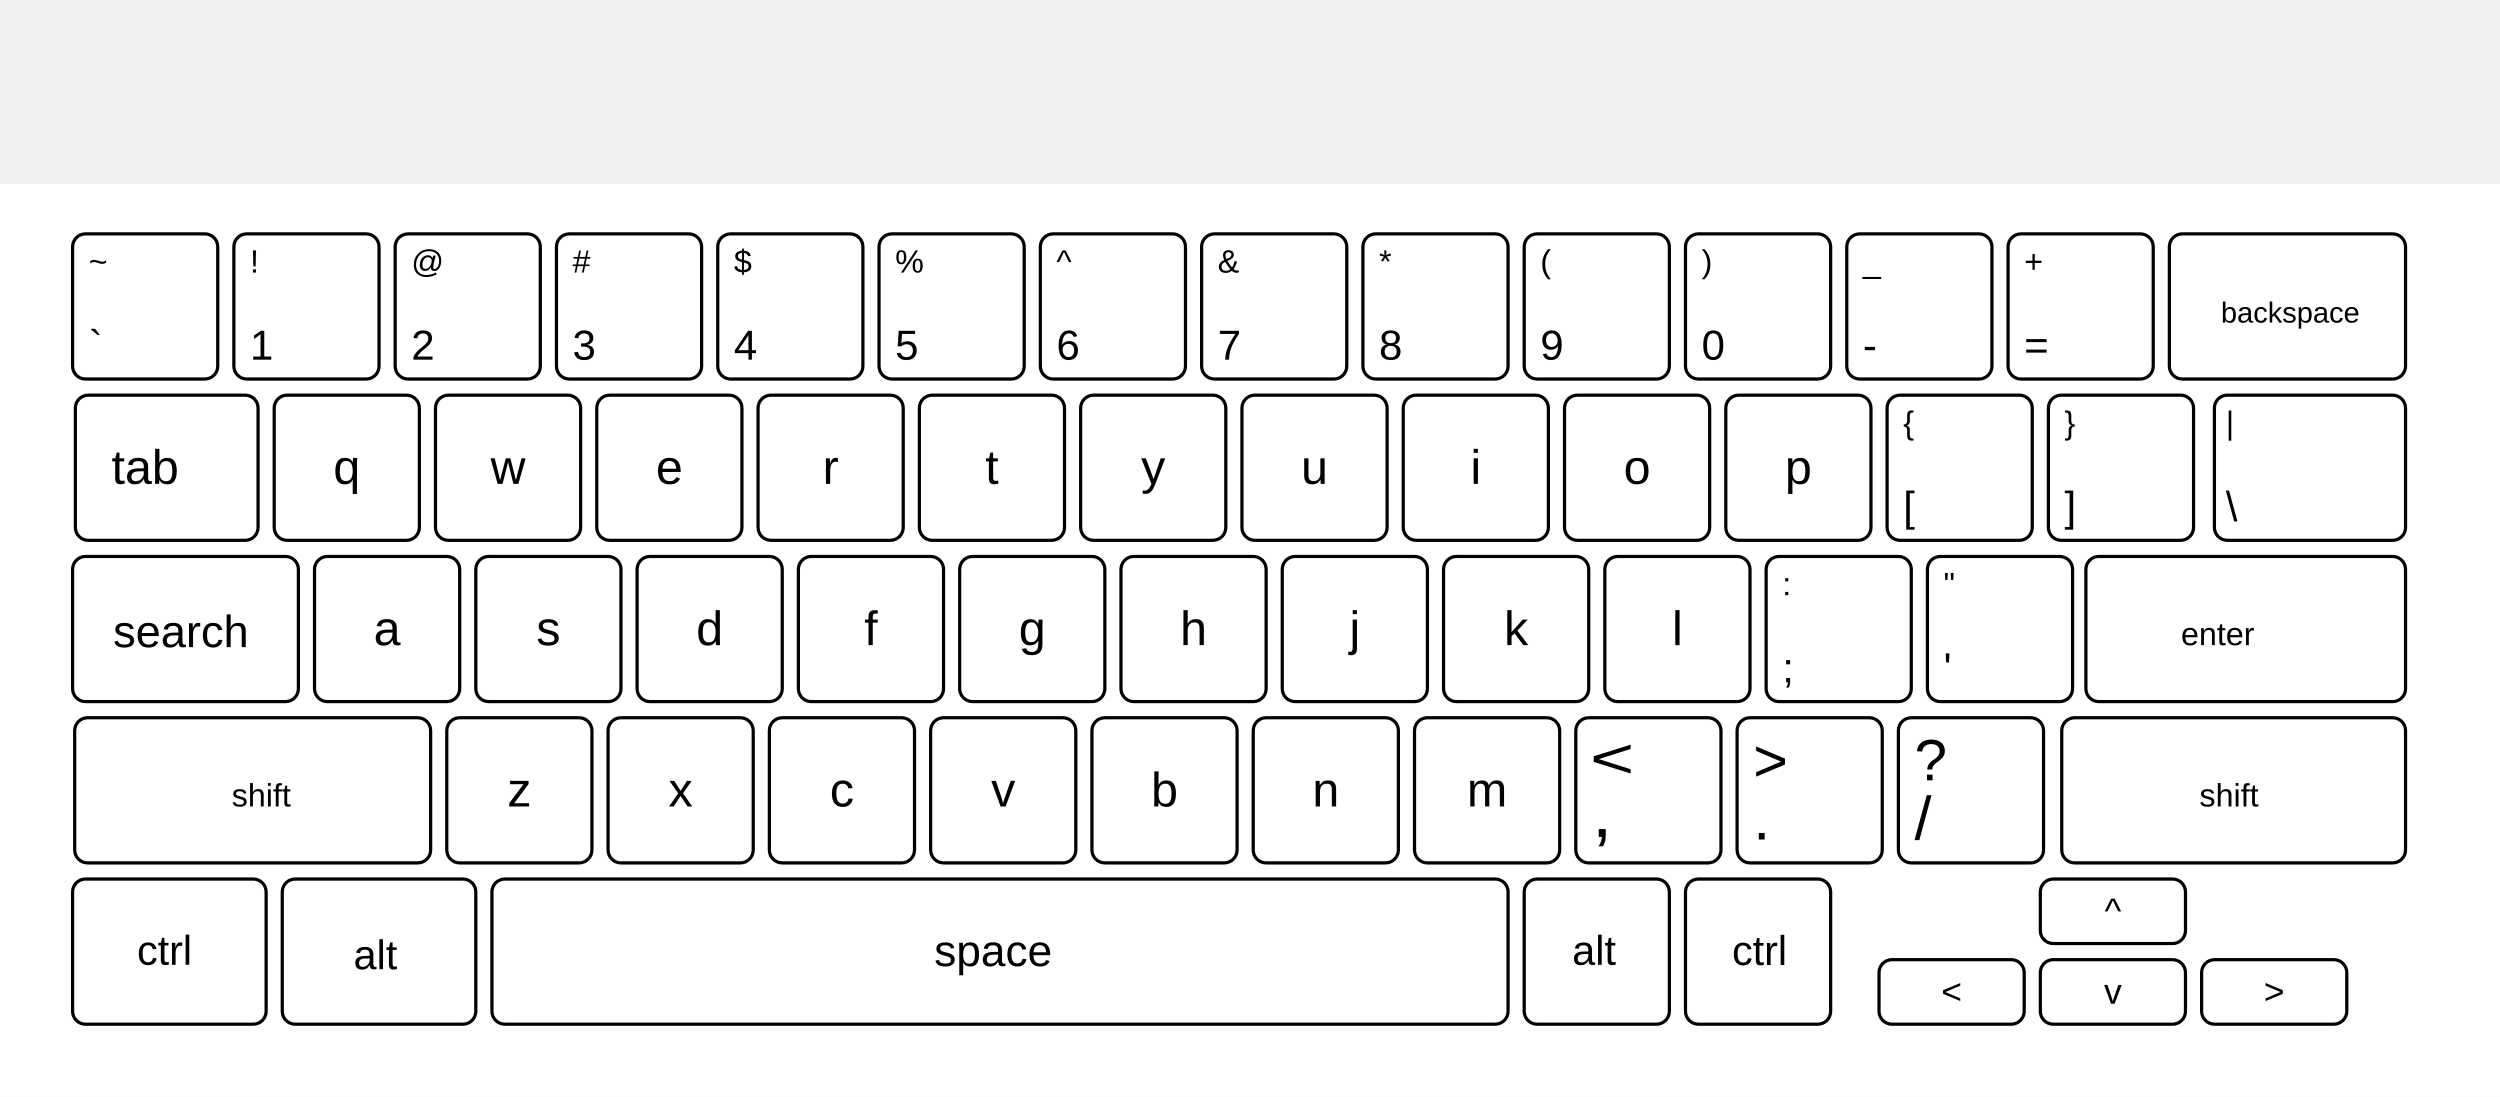
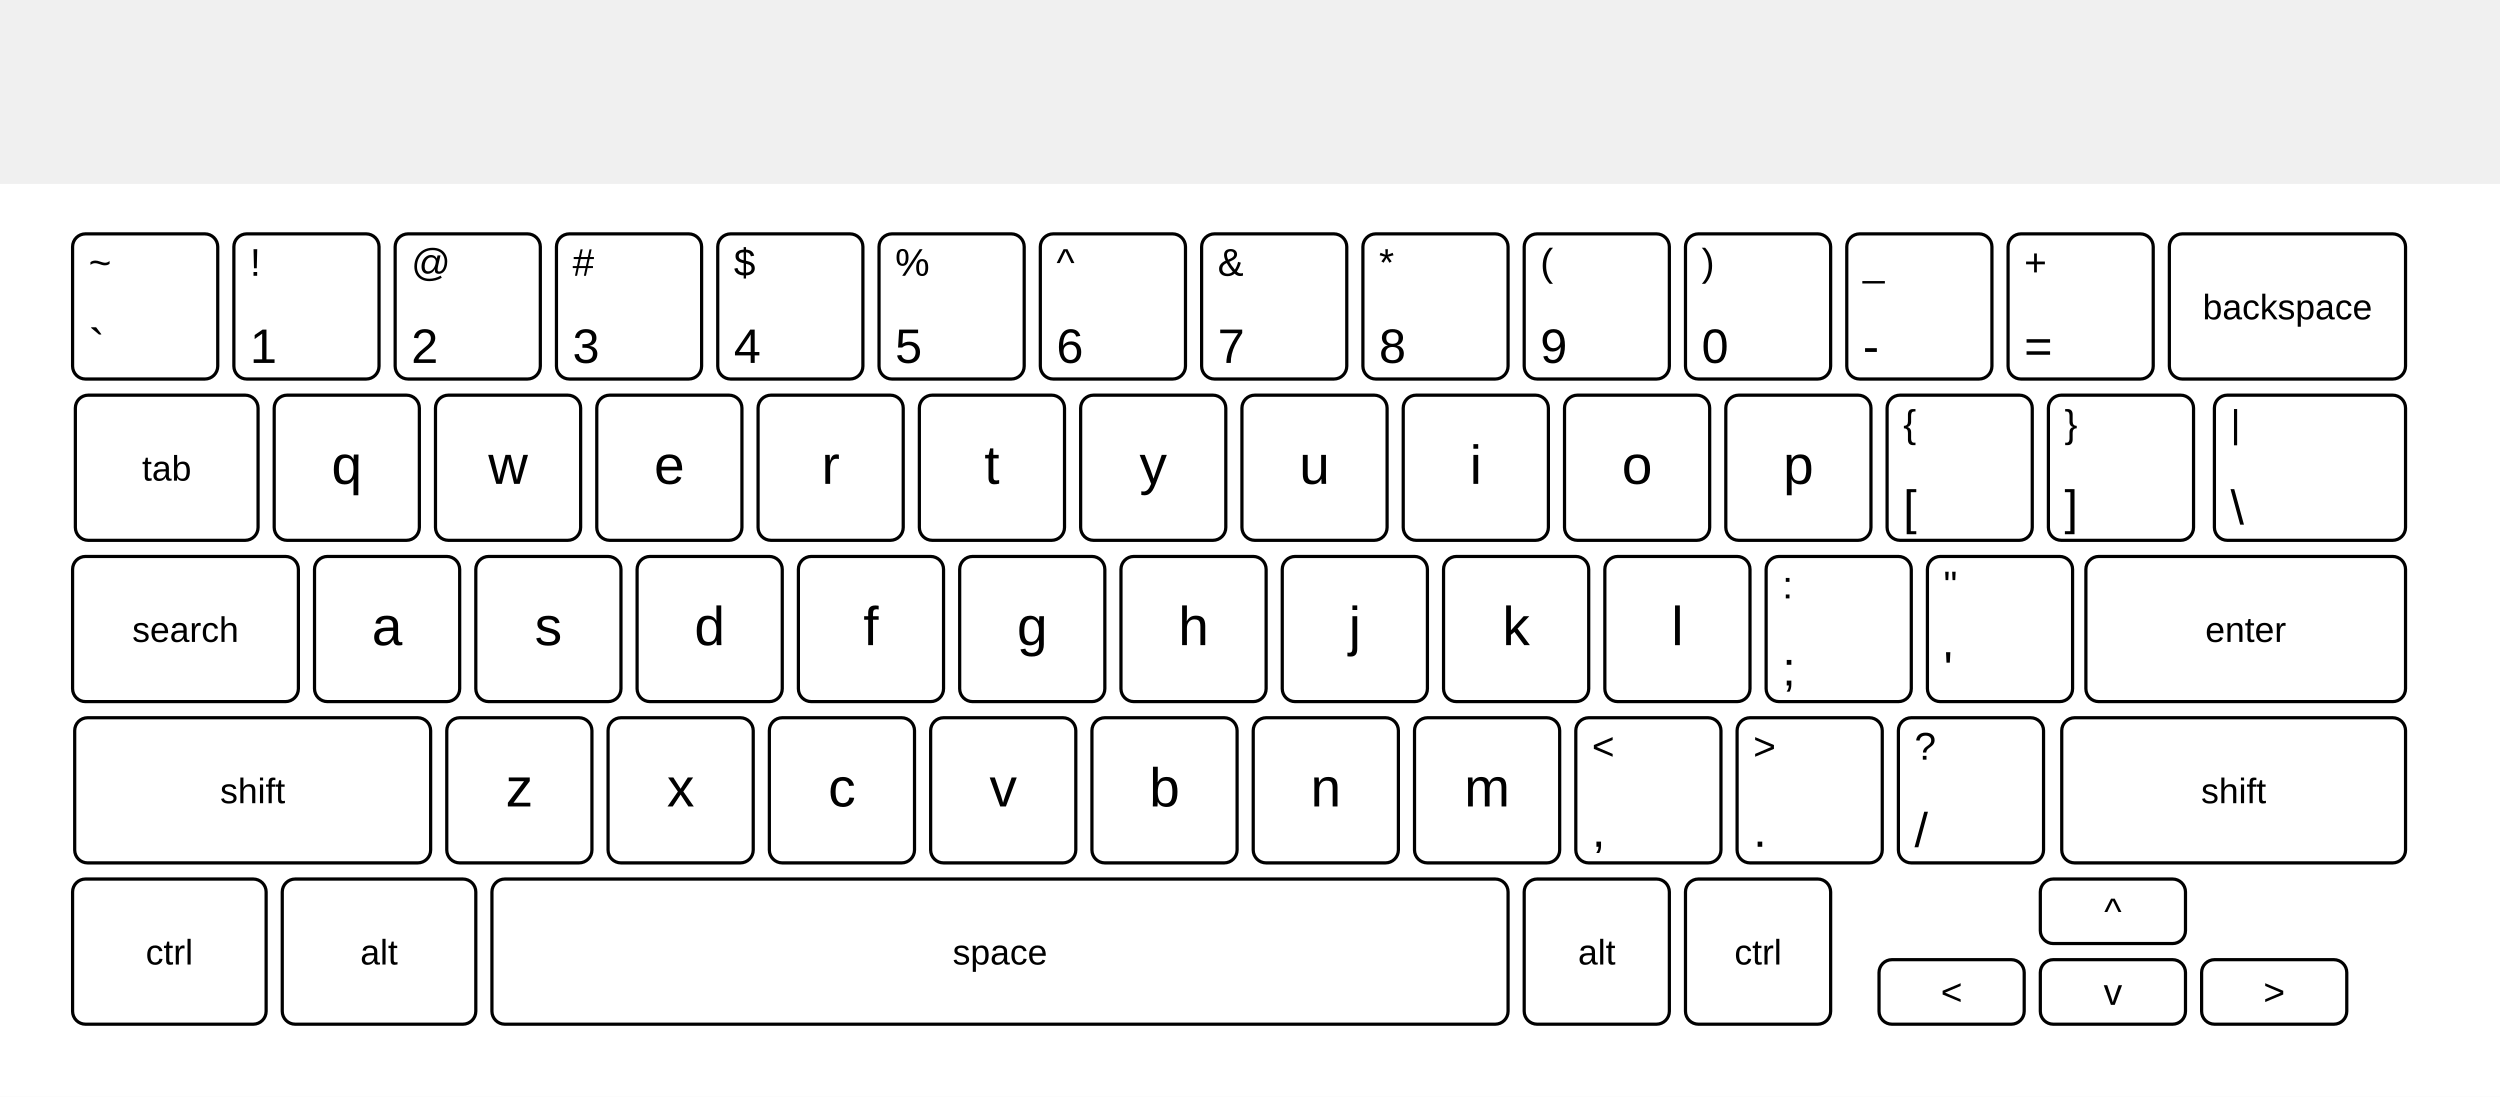
<svg xmlns="http://www.w3.org/2000/svg" viewBox="0 0 1550.0 680.0">
  <rect y="114.023" width="1550" height="565.977" fill="white" style="" />
  <rect x="45.0" y="145.0" width="90.0" height="90.0" rx="8" ry="8" fill="white" stroke="black" stroke-width="2" />
-   <text x="55.0" y="169.0" font-family="Arial, sans-serif" font-size="20" fill="black" style="white-space: pre;">~</text>
-   <text x="55.0" y="223.0" font-family="Arial, sans-serif" font-size="26" fill="black" style="white-space: pre;">`</text>
+   <text x="55.0" y="171.0" font-family="Arial, sans-serif" font-size="24" fill="black" style="white-space: pre;">~</text>
+   <text x="55.0" y="225.0" font-family="Arial, sans-serif" font-size="30" fill="black" style="white-space: pre;">`</text>
  <rect x="145.0" y="145.0" width="90.0" height="90.0" rx="8" ry="8" fill="white" stroke="black" stroke-width="2" />
-   <text x="155.0" y="169.0" font-family="Arial, sans-serif" font-size="20" fill="black" style="white-space: pre;">!</text>
-   <text x="155.0" y="223.0" font-family="Arial, sans-serif" font-size="26" fill="black" style="white-space: pre;">1</text>
+   <text x="155.0" y="171.0" font-family="Arial, sans-serif" font-size="24" fill="black" style="white-space: pre;">!</text>
+   <text x="155.0" y="225.0" font-family="Arial, sans-serif" font-size="30" fill="black" style="white-space: pre;">1</text>
  <rect x="245.0" y="145.0" width="90.0" height="90.0" rx="8" ry="8" fill="white" stroke="black" stroke-width="2" />
-   <text x="255.0" y="169.0" font-family="Arial, sans-serif" font-size="20" fill="black" style="white-space: pre;">@</text>
-   <text x="255.0" y="223.0" font-family="Arial, sans-serif" font-size="26" fill="black" style="white-space: pre;">2</text>
+   <text x="255.0" y="171.0" font-family="Arial, sans-serif" font-size="24" fill="black" style="white-space: pre;">@</text>
+   <text x="255.0" y="225.0" font-family="Arial, sans-serif" font-size="30" fill="black" style="white-space: pre;">2</text>
  <rect x="345.0" y="145.0" width="90.0" height="90.0" rx="8" ry="8" fill="white" stroke="black" stroke-width="2" />
-   <text x="355.0" y="169.0" font-family="Arial, sans-serif" font-size="20" fill="black" style="white-space: pre;">#</text>
-   <text x="355.0" y="223.0" font-family="Arial, sans-serif" font-size="26" fill="black" style="white-space: pre;">3</text>
+   <text x="355.0" y="171.0" font-family="Arial, sans-serif" font-size="24" fill="black" style="white-space: pre;">#</text>
+   <text x="355.0" y="225.0" font-family="Arial, sans-serif" font-size="30" fill="black" style="white-space: pre;">3</text>
  <rect x="445.0" y="145.0" width="90.0" height="90.0" rx="8" ry="8" fill="white" stroke="black" stroke-width="2" />
-   <text x="455.0" y="169.0" font-family="Arial, sans-serif" font-size="20" fill="black" style="white-space: pre;">$</text>
-   <text x="455.0" y="223.0" font-family="Arial, sans-serif" font-size="26" fill="black" style="white-space: pre;">4</text>
+   <text x="455.0" y="171.0" font-family="Arial, sans-serif" font-size="24" fill="black" style="white-space: pre;">$</text>
+   <text x="455.0" y="225.0" font-family="Arial, sans-serif" font-size="30" fill="black" style="white-space: pre;">4</text>
  <rect x="545.0" y="145.0" width="90.0" height="90.0" rx="8" ry="8" fill="white" stroke="black" stroke-width="2" />
-   <text x="555.0" y="169.0" font-family="Arial, sans-serif" font-size="20" fill="black" style="white-space: pre;">%</text>
-   <text x="555.0" y="223.0" font-family="Arial, sans-serif" font-size="26" fill="black" style="white-space: pre;">5</text>
+   <text x="555.0" y="171.0" font-family="Arial, sans-serif" font-size="24" fill="black" style="white-space: pre;">%</text>
+   <text x="555.0" y="225.0" font-family="Arial, sans-serif" font-size="30" fill="black" style="white-space: pre;">5</text>
  <rect x="645.0" y="145.0" width="90.0" height="90.0" rx="8" ry="8" fill="white" stroke="black" stroke-width="2" />
-   <text x="655.0" y="169.0" font-family="Arial, sans-serif" font-size="20" fill="black" style="white-space: pre;">^</text>
-   <text x="655.0" y="223.0" font-family="Arial, sans-serif" font-size="26" fill="black" style="white-space: pre;">6</text>
+   <text x="655.0" y="171.0" font-family="Arial, sans-serif" font-size="24" fill="black" style="white-space: pre;">^</text>
+   <text x="655.0" y="225.0" font-family="Arial, sans-serif" font-size="30" fill="black" style="white-space: pre;">6</text>
  <rect x="745.0" y="145.0" width="90.0" height="90.0" rx="8" ry="8" fill="white" stroke="black" stroke-width="2" />
-   <text x="755.0" y="169.0" font-family="Arial, sans-serif" font-size="20" fill="black" style="white-space: pre;">&amp;</text>
-   <text x="755.0" y="223.0" font-family="Arial, sans-serif" font-size="26" fill="black" style="white-space: pre;">7</text>
+   <text x="755.0" y="171.0" font-family="Arial, sans-serif" font-size="24" fill="black" style="white-space: pre;">&amp;</text>
+   <text x="755.0" y="225.0" font-family="Arial, sans-serif" font-size="30" fill="black" style="white-space: pre;">7</text>
  <rect x="845.0" y="145.0" width="90.0" height="90.0" rx="8" ry="8" fill="white" stroke="black" stroke-width="2" />
-   <text x="855.0" y="169.0" font-family="Arial, sans-serif" font-size="20" fill="black" style="white-space: pre;">*</text>
-   <text x="855.0" y="223.0" font-family="Arial, sans-serif" font-size="26" fill="black" style="white-space: pre;">8</text>
+   <text x="855.0" y="171.0" font-family="Arial, sans-serif" font-size="24" fill="black" style="white-space: pre;">*</text>
+   <text x="855.0" y="225.0" font-family="Arial, sans-serif" font-size="30" fill="black" style="white-space: pre;">8</text>
  <rect x="945.0" y="145.0" width="90.0" height="90.0" rx="8" ry="8" fill="white" stroke="black" stroke-width="2" />
-   <text x="955.0" y="169.0" font-family="Arial, sans-serif" font-size="20" fill="black" style="white-space: pre;">(</text>
-   <text x="955.0" y="223.0" font-family="Arial, sans-serif" font-size="26" fill="black" style="white-space: pre;">9</text>
+   <text x="955.0" y="171.0" font-family="Arial, sans-serif" font-size="24" fill="black" style="white-space: pre;">(</text>
+   <text x="955.0" y="225.0" font-family="Arial, sans-serif" font-size="30" fill="black" style="white-space: pre;">9</text>
  <rect x="1045.0" y="145.0" width="90.0" height="90.0" rx="8" ry="8" fill="white" stroke="black" stroke-width="2" />
-   <text x="1055.0" y="169.0" font-family="Arial, sans-serif" font-size="20" fill="black" style="white-space: pre;">)</text>
-   <text x="1055.0" y="223.0" font-family="Arial, sans-serif" font-size="26" fill="black" style="white-space: pre;">0</text>
+   <text x="1055.0" y="171.0" font-family="Arial, sans-serif" font-size="24" fill="black" style="white-space: pre;">)</text>
+   <text x="1055.0" y="225.0" font-family="Arial, sans-serif" font-size="30" fill="black" style="white-space: pre;">0</text>
  <rect x="1145.0" y="145.0" width="90.0" height="90.0" rx="8" ry="8" fill="white" stroke="black" stroke-width="2" />
-   <text x="1155.0" y="169.0" font-family="Arial, sans-serif" font-size="20" fill="black" style="white-space: pre;">_</text>
-   <text x="1155.0" y="223.0" font-family="Arial, sans-serif" font-size="26" fill="black" style="white-space: pre;">-</text>
+   <text x="1155.0" y="171.0" font-family="Arial, sans-serif" font-size="24" fill="black" style="white-space: pre;">_</text>
+   <text x="1155.0" y="225.0" font-family="Arial, sans-serif" font-size="30" fill="black" style="white-space: pre;">-</text>
  <rect x="1245.0" y="145.0" width="90.0" height="90.0" rx="8" ry="8" fill="white" stroke="black" stroke-width="2" />
-   <text x="1255.0" y="169.0" font-family="Arial, sans-serif" font-size="20" fill="black" style="white-space: pre;">+</text>
-   <text x="1255.0" y="223.0" font-family="Arial, sans-serif" font-size="26" fill="black" style="white-space: pre;">=</text>
+   <text x="1255.0" y="171.0" font-family="Arial, sans-serif" font-size="24" fill="black" style="white-space: pre;">+</text>
+   <text x="1255.0" y="225.0" font-family="Arial, sans-serif" font-size="30" fill="black" style="white-space: pre;">=</text>
  <rect x="1345" y="145" width="146.437" height="90" rx="8" ry="8" fill="white" stroke="black" stroke-width="2" style="" />
-   <text x="1420.0" y="200.0" font-family="Arial, sans-serif" font-size="18" fill="black" text-anchor="middle" style="white-space: pre;">backspace</text>
+   <text x="1418.22" y="198.0" font-family="Arial, sans-serif" font-size="22" fill="black" text-anchor="middle" style="white-space: pre;">backspace</text>
  <rect x="46.724" y="245" width="113.276" height="90" rx="8" ry="8" fill="white" stroke="black" stroke-width="2" style="" />
-   <text x="90.0" y="300.0" font-family="Arial, sans-serif" font-size="30" fill="black" text-anchor="middle" style="white-space: pre;">tab</text>
+   <text x="103.36" y="298.0" font-family="Arial, sans-serif" font-size="22" fill="black" text-anchor="middle" style="white-space: pre;">tab</text>
  <rect x="170.0" y="245.0" width="90.0" height="90.0" rx="8" ry="8" fill="white" stroke="black" stroke-width="2" />
-   <text x="215.0" y="300.0" font-family="Arial, sans-serif" font-size="30" fill="black" text-anchor="middle" style="white-space: pre;">q</text>
+   <text x="215.0" y="300.0" font-family="Arial, sans-serif" font-size="34" fill="black" text-anchor="middle" style="white-space: pre;">q</text>
  <rect x="270.0" y="245.0" width="90.0" height="90.0" rx="8" ry="8" fill="white" stroke="black" stroke-width="2" />
-   <text x="315.0" y="300.0" font-family="Arial, sans-serif" font-size="30" fill="black" text-anchor="middle" style="white-space: pre;">w</text>
+   <text x="315.0" y="300.0" font-family="Arial, sans-serif" font-size="34" fill="black" text-anchor="middle" style="white-space: pre;">w</text>
  <rect x="370.0" y="245.0" width="90.0" height="90.0" rx="8" ry="8" fill="white" stroke="black" stroke-width="2" />
-   <text x="415.0" y="300.0" font-family="Arial, sans-serif" font-size="30" fill="black" text-anchor="middle" style="white-space: pre;">e</text>
+   <text x="415.0" y="300.0" font-family="Arial, sans-serif" font-size="34" fill="black" text-anchor="middle" style="white-space: pre;">e</text>
  <rect x="470.0" y="245.0" width="90.0" height="90.0" rx="8" ry="8" fill="white" stroke="black" stroke-width="2" />
-   <text x="515.0" y="300.0" font-family="Arial, sans-serif" font-size="30" fill="black" text-anchor="middle" style="white-space: pre;">r</text>
+   <text x="515.0" y="300.0" font-family="Arial, sans-serif" font-size="34" fill="black" text-anchor="middle" style="white-space: pre;">r</text>
  <rect x="570.0" y="245.0" width="90.0" height="90.0" rx="8" ry="8" fill="white" stroke="black" stroke-width="2" />
-   <text x="615.0" y="300.0" font-family="Arial, sans-serif" font-size="30" fill="black" text-anchor="middle" style="white-space: pre;">t</text>
+   <text x="615.0" y="300.0" font-family="Arial, sans-serif" font-size="34" fill="black" text-anchor="middle" style="white-space: pre;">t</text>
  <rect x="670.0" y="245.0" width="90.0" height="90.0" rx="8" ry="8" fill="white" stroke="black" stroke-width="2" />
-   <text x="715.0" y="300.0" font-family="Arial, sans-serif" font-size="30" fill="black" text-anchor="middle" style="white-space: pre;">y</text>
+   <text x="715.0" y="300.0" font-family="Arial, sans-serif" font-size="34" fill="black" text-anchor="middle" style="white-space: pre;">y</text>
  <rect x="770.0" y="245.0" width="90.0" height="90.0" rx="8" ry="8" fill="white" stroke="black" stroke-width="2" />
-   <text x="815.0" y="300.0" font-family="Arial, sans-serif" font-size="30" fill="black" text-anchor="middle" style="white-space: pre;">u</text>
+   <text x="815.0" y="300.0" font-family="Arial, sans-serif" font-size="34" fill="black" text-anchor="middle" style="white-space: pre;">u</text>
  <rect x="870.0" y="245.0" width="90.0" height="90.0" rx="8" ry="8" fill="white" stroke="black" stroke-width="2" />
-   <text x="915.0" y="300.0" font-family="Arial, sans-serif" font-size="30" fill="black" text-anchor="middle" style="white-space: pre;">i</text>
+   <text x="915.0" y="300.0" font-family="Arial, sans-serif" font-size="34" fill="black" text-anchor="middle" style="white-space: pre;">i</text>
  <rect x="970.0" y="245.0" width="90.0" height="90.0" rx="8" ry="8" fill="white" stroke="black" stroke-width="2" />
-   <text x="1015.0" y="300.0" font-family="Arial, sans-serif" font-size="30" fill="black" text-anchor="middle" style="white-space: pre;">o</text>
+   <text x="1015.0" y="300.0" font-family="Arial, sans-serif" font-size="34" fill="black" text-anchor="middle" style="white-space: pre;">o</text>
  <rect x="1070.0" y="245.0" width="90.0" height="90.0" rx="8" ry="8" fill="white" stroke="black" stroke-width="2" />
-   <text x="1115.0" y="300.0" font-family="Arial, sans-serif" font-size="30" fill="black" text-anchor="middle" style="white-space: pre;">p</text>
+   <text x="1115.0" y="300.0" font-family="Arial, sans-serif" font-size="34" fill="black" text-anchor="middle" style="white-space: pre;">p</text>
  <rect x="1170.0" y="245.0" width="90.0" height="90.0" rx="8" ry="8" fill="white" stroke="black" stroke-width="2" />
-   <text x="1180.0" y="269.0" font-family="Arial, sans-serif" font-size="20" fill="black" style="white-space: pre;">{</text>
-   <text x="1180.0" y="323.0" font-family="Arial, sans-serif" font-size="26" fill="black" style="white-space: pre;">[</text>
+   <text x="1180.0" y="271.0" font-family="Arial, sans-serif" font-size="24" fill="black" style="white-space: pre;">{</text>
+   <text x="1180.0" y="325.0" font-family="Arial, sans-serif" font-size="30" fill="black" style="white-space: pre;">[</text>
  <rect x="1270.0" y="245.0" width="90.0" height="90.0" rx="8" ry="8" fill="white" stroke="black" stroke-width="2" />
-   <text x="1280.0" y="269.0" font-family="Arial, sans-serif" font-size="20" fill="black" style="white-space: pre;">}</text>
-   <text x="1280.0" y="323.0" font-family="Arial, sans-serif" font-size="26" fill="black" style="white-space: pre;">]</text>
+   <text x="1280.0" y="271.0" font-family="Arial, sans-serif" font-size="24" fill="black" style="white-space: pre;">}</text>
+   <text x="1280.0" y="325.0" font-family="Arial, sans-serif" font-size="30" fill="black" style="white-space: pre;">]</text>
  <rect x="1372.93" y="245" width="118.506" height="90" rx="8" ry="8" fill="white" stroke="black" stroke-width="2" style="" />
-   <text x="1380.0" y="269.0" font-family="Arial, sans-serif" font-size="20" fill="black" style="white-space: pre;">|</text>
-   <text x="1380.0" y="323.0" font-family="Arial, sans-serif" font-size="26" fill="black" style="white-space: pre;">\</text>
+   <text x="1382.93" y="271.0" font-family="Arial, sans-serif" font-size="24" fill="black" style="white-space: pre;">|</text>
+   <text x="1382.93" y="325.0" font-family="Arial, sans-serif" font-size="30" fill="black" style="white-space: pre;">\</text>
  <rect x="45.0" y="345.0" width="140.0" height="90.0" rx="8" ry="8" fill="white" stroke="black" stroke-width="2" />
-   <text x="112.148" y="401.219" font-family="Arial, sans-serif" font-size="20" fill="black" text-anchor="middle" style="white-space: pre; font-size: 28px;">search</text>
+   <text x="115.0" y="398.0" font-family="Arial, sans-serif" font-size="22" fill="black" text-anchor="middle" style="white-space: pre;">search</text>
  <rect x="195.0" y="345.0" width="90.0" height="90.0" rx="8" ry="8" fill="white" stroke="black" stroke-width="2" />
-   <text x="240.0" y="400.0" font-family="Arial, sans-serif" font-size="30" fill="black" text-anchor="middle" style="white-space: pre;">a</text>
+   <text x="240.0" y="400.0" font-family="Arial, sans-serif" font-size="34" fill="black" text-anchor="middle" style="white-space: pre;">a</text>
  <rect x="295.0" y="345.0" width="90.0" height="90.0" rx="8" ry="8" fill="white" stroke="black" stroke-width="2" />
-   <text x="340.0" y="400.0" font-family="Arial, sans-serif" font-size="30" fill="black" text-anchor="middle" style="white-space: pre;">s</text>
+   <text x="340.0" y="400.0" font-family="Arial, sans-serif" font-size="34" fill="black" text-anchor="middle" style="white-space: pre;">s</text>
  <rect x="395.0" y="345.0" width="90.0" height="90.0" rx="8" ry="8" fill="white" stroke="black" stroke-width="2" />
-   <text x="440.0" y="400.0" font-family="Arial, sans-serif" font-size="30" fill="black" text-anchor="middle" style="white-space: pre;">d</text>
+   <text x="440.0" y="400.0" font-family="Arial, sans-serif" font-size="34" fill="black" text-anchor="middle" style="white-space: pre;">d</text>
  <rect x="495.0" y="345.0" width="90.0" height="90.0" rx="8" ry="8" fill="white" stroke="black" stroke-width="2" />
-   <text x="540.0" y="400.0" font-family="Arial, sans-serif" font-size="30" fill="black" text-anchor="middle" style="white-space: pre;">f</text>
+   <text x="540.0" y="400.0" font-family="Arial, sans-serif" font-size="34" fill="black" text-anchor="middle" style="white-space: pre;">f</text>
  <rect x="595.0" y="345.0" width="90.0" height="90.0" rx="8" ry="8" fill="white" stroke="black" stroke-width="2" />
-   <text x="640.0" y="400.0" font-family="Arial, sans-serif" font-size="30" fill="black" text-anchor="middle" style="white-space: pre;">g</text>
+   <text x="640.0" y="400.0" font-family="Arial, sans-serif" font-size="34" fill="black" text-anchor="middle" style="white-space: pre;">g</text>
  <rect x="695.0" y="345.0" width="90.0" height="90.0" rx="8" ry="8" fill="white" stroke="black" stroke-width="2" />
-   <text x="740.0" y="400.0" font-family="Arial, sans-serif" font-size="30" fill="black" text-anchor="middle" style="white-space: pre;">h</text>
+   <text x="740.0" y="400.0" font-family="Arial, sans-serif" font-size="34" fill="black" text-anchor="middle" style="white-space: pre;">h</text>
  <rect x="795.0" y="345.0" width="90.0" height="90.0" rx="8" ry="8" fill="white" stroke="black" stroke-width="2" />
-   <text x="840.0" y="400.0" font-family="Arial, sans-serif" font-size="30" fill="black" text-anchor="middle" style="white-space: pre;">j</text>
+   <text x="840.0" y="400.0" font-family="Arial, sans-serif" font-size="34" fill="black" text-anchor="middle" style="white-space: pre;">j</text>
  <rect x="895.0" y="345.0" width="90.0" height="90.0" rx="8" ry="8" fill="white" stroke="black" stroke-width="2" />
-   <text x="940.0" y="400.0" font-family="Arial, sans-serif" font-size="30" fill="black" text-anchor="middle" style="white-space: pre;">k</text>
+   <text x="940.0" y="400.0" font-family="Arial, sans-serif" font-size="34" fill="black" text-anchor="middle" style="white-space: pre;">k</text>
  <rect x="995.0" y="345.0" width="90.0" height="90.0" rx="8" ry="8" fill="white" stroke="black" stroke-width="2" />
-   <text x="1040.0" y="400.0" font-family="Arial, sans-serif" font-size="30" fill="black" text-anchor="middle" style="white-space: pre;">l</text>
+   <text x="1040.0" y="400.0" font-family="Arial, sans-serif" font-size="34" fill="black" text-anchor="middle" style="white-space: pre;">l</text>
  <rect x="1095.0" y="345.0" width="90.0" height="90.0" rx="8" ry="8" fill="white" stroke="black" stroke-width="2" />
-   <text x="1105.0" y="369.0" font-family="Arial, sans-serif" font-size="20" fill="black" style="white-space: pre;">:</text>
-   <text x="1105.0" y="423.0" font-family="Arial, sans-serif" font-size="26" fill="black" style="white-space: pre;">;</text>
+   <text x="1105.0" y="371.0" font-family="Arial, sans-serif" font-size="24" fill="black" style="white-space: pre;">:</text>
+   <text x="1105.0" y="425.0" font-family="Arial, sans-serif" font-size="30" fill="black" style="white-space: pre;">;</text>
  <rect x="1195.0" y="345.0" width="90.0" height="90.0" rx="8" ry="8" fill="white" stroke="black" stroke-width="2" />
-   <text x="1205.0" y="369.0" font-family="Arial, sans-serif" font-size="20" fill="black" style="white-space: pre;">"</text>
-   <text x="1205.0" y="423.0" font-family="Arial, sans-serif" font-size="26" fill="black" style="white-space: pre;">'</text>
+   <text x="1205.0" y="371.0" font-family="Arial, sans-serif" font-size="24" fill="black" style="white-space: pre;">"</text>
+   <text x="1205.0" y="425.0" font-family="Arial, sans-serif" font-size="30" fill="black" style="white-space: pre;">'</text>
  <rect x="1293.25" y="345" width="198.183" height="90" rx="8" ry="8" fill="white" stroke="black" stroke-width="2" style="" />
-   <text x="1375.0" y="400.0" font-family="Arial, sans-serif" font-size="20" fill="black" text-anchor="middle" style="white-space: pre;">enter</text>
+   <text x="1392.34" y="398.0" font-family="Arial, sans-serif" font-size="22" fill="black" text-anchor="middle" style="white-space: pre;">enter</text>
  <rect x="46.31" y="445" width="220.69" height="90" rx="8" ry="8" fill="white" stroke="black" stroke-width="2" style="" />
-   <text x="162.0" y="500.0" font-family="Arial, sans-serif" font-size="20" fill="black" text-anchor="middle" style="white-space: pre;">shift</text>
+   <text x="156.655" y="498.0" font-family="Arial, sans-serif" font-size="22" fill="black" text-anchor="middle" style="white-space: pre;">shift</text>
  <rect x="277.0" y="445.0" width="90.0" height="90.0" rx="8" ry="8" fill="white" stroke="black" stroke-width="2" />
-   <text x="322.0" y="500.0" font-family="Arial, sans-serif" font-size="30" fill="black" text-anchor="middle" style="white-space: pre;">z</text>
+   <text x="322.0" y="500.0" font-family="Arial, sans-serif" font-size="34" fill="black" text-anchor="middle" style="white-space: pre;">z</text>
  <rect x="377.0" y="445.0" width="90.0" height="90.0" rx="8" ry="8" fill="white" stroke="black" stroke-width="2" />
-   <text x="422.0" y="500.0" font-family="Arial, sans-serif" font-size="30" fill="black" text-anchor="middle" style="white-space: pre;">x</text>
+   <text x="422.0" y="500.0" font-family="Arial, sans-serif" font-size="34" fill="black" text-anchor="middle" style="white-space: pre;">x</text>
  <rect x="477.0" y="445.0" width="90.0" height="90.0" rx="8" ry="8" fill="white" stroke="black" stroke-width="2" />
-   <text x="522.0" y="500.0" font-family="Arial, sans-serif" font-size="30" fill="black" text-anchor="middle" style="white-space: pre;">c</text>
+   <text x="522.0" y="500.0" font-family="Arial, sans-serif" font-size="34" fill="black" text-anchor="middle" style="white-space: pre;">c</text>
  <rect x="577.0" y="445.0" width="90.0" height="90.0" rx="8" ry="8" fill="white" stroke="black" stroke-width="2" />
-   <text x="622.0" y="500.0" font-family="Arial, sans-serif" font-size="30" fill="black" text-anchor="middle" style="white-space: pre;">v</text>
+   <text x="622.0" y="500.0" font-family="Arial, sans-serif" font-size="34" fill="black" text-anchor="middle" style="white-space: pre;">v</text>
  <rect x="677.0" y="445.0" width="90.0" height="90.0" rx="8" ry="8" fill="white" stroke="black" stroke-width="2" />
-   <text x="722.0" y="500.0" font-family="Arial, sans-serif" font-size="30" fill="black" text-anchor="middle" style="white-space: pre;">b</text>
+   <text x="722.0" y="500.0" font-family="Arial, sans-serif" font-size="34" fill="black" text-anchor="middle" style="white-space: pre;">b</text>
  <rect x="777.0" y="445.0" width="90.0" height="90.0" rx="8" ry="8" fill="white" stroke="black" stroke-width="2" />
-   <text x="822.0" y="500.0" font-family="Arial, sans-serif" font-size="30" fill="black" text-anchor="middle" style="white-space: pre;">n</text>
+   <text x="822.0" y="500.0" font-family="Arial, sans-serif" font-size="34" fill="black" text-anchor="middle" style="white-space: pre;">n</text>
  <rect x="877.0" y="445.0" width="90.0" height="90.0" rx="8" ry="8" fill="white" stroke="black" stroke-width="2" />
-   <text x="922.0" y="500.0" font-family="Arial, sans-serif" font-size="30" fill="black" text-anchor="middle" style="white-space: pre;">m</text>
+   <text x="922.0" y="500.0" font-family="Arial, sans-serif" font-size="34" fill="black" text-anchor="middle" style="white-space: pre;">m</text>
  <rect x="977.0" y="445.0" width="90.0" height="90.0" rx="8" ry="8" fill="white" stroke="black" stroke-width="2" />
-   <text x="987.0" y="469.0" font-family="Arial, sans-serif" font-size="20" fill="black" style="white-space: pre;" transform="matrix(2.352845, 0, 0, 1.756757, -1336.474, -341.7259)">&lt;</text>
-   <text x="987" y="518.897" font-family="Arial, sans-serif" font-size="26" fill="black" style="white-space: pre; font-size: 45.5px;">,</text>
+   <text x="987.0" y="471.0" font-family="Arial, sans-serif" font-size="24" fill="black" style="white-space: pre;">&lt;</text>
+   <text x="987.0" y="525.0" font-family="Arial, sans-serif" font-size="30" fill="black" style="white-space: pre;">,</text>
  <rect x="1077.0" y="445.0" width="90.0" height="90.0" rx="8" ry="8" fill="white" stroke="black" stroke-width="2" />
-   <text x="1087" y="484.28" font-family="Arial, sans-serif" font-size="20" fill="black" style="white-space: pre; font-size: 36.8px;">&gt;</text>
-   <text x="1087" y="520.492" font-family="Arial, sans-serif" font-size="26" fill="black" style="white-space: pre; font-size: 37.9px;">.</text>
+   <text x="1087.0" y="471.0" font-family="Arial, sans-serif" font-size="24" fill="black" style="white-space: pre;">&gt;</text>
+   <text x="1087.0" y="525.0" font-family="Arial, sans-serif" font-size="30" fill="black" style="white-space: pre;">.</text>
  <rect x="1177.0" y="445.0" width="90.0" height="90.0" rx="8" ry="8" fill="white" stroke="black" stroke-width="2" />
-   <text x="1187" y="483.787" font-family="Arial, sans-serif" font-size="20" fill="black" style="white-space: pre; font-size: 36.2px;">?</text>
-   <text x="1187" y="520.492" font-family="Arial, sans-serif" font-size="26" fill="black" style="white-space: pre; font-size: 37.9px;">/</text>
+   <text x="1187.0" y="471.0" font-family="Arial, sans-serif" font-size="24" fill="black" style="white-space: pre;">?</text>
+   <text x="1187.0" y="525.0" font-family="Arial, sans-serif" font-size="30" fill="black" style="white-space: pre;">/</text>
  <rect x="1278.28" y="445" width="213.159" height="90" rx="8" ry="8" fill="white" stroke="black" stroke-width="2" style="" />
-   <text x="1382.0" y="500.0" font-family="Arial, sans-serif" font-size="20" fill="black" text-anchor="middle" style="white-space: pre;">shift</text>
+   <text x="1384.86" y="498.0" font-family="Arial, sans-serif" font-size="22" fill="black" text-anchor="middle" style="white-space: pre;">shift</text>
  <rect x="45.0" y="545.0" width="120.0" height="90.0" rx="8" ry="8" fill="white" stroke="black" stroke-width="2" />
+   <text x="105.0" y="598.0" font-family="Arial, sans-serif" font-size="22" fill="black" text-anchor="middle" style="white-space: pre;">ctrl</text>
  <rect x="175.0" y="545.0" width="120.0" height="90.0" rx="8" ry="8" fill="white" stroke="black" stroke-width="2" />
-   <text x="232.752" y="600.912" font-family="Arial, sans-serif" font-size="30" fill="black" text-anchor="middle" style="white-space: pre; font-size: 25.7px;">alt</text>
+   <text x="235.0" y="598.0" font-family="Arial, sans-serif" font-size="22" fill="black" text-anchor="middle" style="white-space: pre;">alt</text>
  <rect x="305.0" y="545.0" width="630.0" height="90.0" rx="8" ry="8" fill="white" stroke="black" stroke-width="2" />
-   <text x="615.771" y="598.973" font-family="Arial, sans-serif" font-size="20" fill="black" text-anchor="middle" style="white-space: pre; font-size: 27.4px;">space</text>
+   <text x="620.0" y="598.0" font-family="Arial, sans-serif" font-size="22" fill="black" text-anchor="middle" style="white-space: pre;">space</text>
  <rect x="945.0" y="545.0" width="90.0" height="90.0" rx="8" ry="8" fill="white" stroke="black" stroke-width="2" />
+   <text x="990.0" y="598.0" font-family="Arial, sans-serif" font-size="22" fill="black" text-anchor="middle" style="white-space: pre;">alt</text>
  <rect x="1045.0" y="545.0" width="90.0" height="90.0" rx="8" ry="8" fill="white" stroke="black" stroke-width="2" />
-   <text x="1090.0" y="600.0" font-family="Arial, sans-serif" font-size="20" fill="black" text-anchor="middle" style="white-space: pre;" transform="matrix(1.277808, 0, 0, 1.291667, -301.8851, -176.6776)">ctrl</text>
+   <text x="1090.0" y="598.0" font-family="Arial, sans-serif" font-size="22" fill="black" text-anchor="middle" style="white-space: pre;">ctrl</text>
  <rect x="1265.0" y="545.0" width="90.0" height="40.0" rx="8" ry="8" fill="white" stroke="black" stroke-width="2" />
-   <text x="1310.0" y="572.3" font-family="Arial, sans-serif" font-size="22" fill="black" text-anchor="middle" style="white-space: pre;">^</text>
+   <text x="1310.0" y="573.0" font-family="Arial, sans-serif" font-size="23" fill="black" text-anchor="middle" style="white-space: pre;">^</text>
  <rect x="1165.0" y="595.0" width="90.0" height="40.0" rx="8" ry="8" fill="white" stroke="black" stroke-width="2" />
-   <text x="1210.0" y="622.3" font-family="Arial, sans-serif" font-size="22" fill="black" text-anchor="middle" style="white-space: pre;">&lt;</text>
+   <text x="1210.0" y="623.0" font-family="Arial, sans-serif" font-size="23" fill="black" text-anchor="middle" style="white-space: pre;">&lt;</text>
  <rect x="1265.0" y="595.0" width="90.0" height="40.0" rx="8" ry="8" fill="white" stroke="black" stroke-width="2" />
-   <text x="1310.0" y="622.3" font-family="Arial, sans-serif" font-size="22" fill="black" text-anchor="middle" style="white-space: pre;">v</text>
+   <text x="1310.0" y="623.0" font-family="Arial, sans-serif" font-size="23" fill="black" text-anchor="middle" style="white-space: pre;">v</text>
  <rect x="1365.0" y="595.0" width="90.0" height="40.0" rx="8" ry="8" fill="white" stroke="black" stroke-width="2" />
-   <text x="1410.0" y="622.3" font-family="Arial, sans-serif" font-size="22" fill="black" text-anchor="middle" style="white-space: pre;">&gt;</text>
-   <text x="1090.0" y="600.0" font-family="Arial, sans-serif" font-size="20" fill="black" text-anchor="middle" style="white-space: pre;" transform="matrix(1.277808, 0, 0, 1.291667, -1290.798, -176.8274)">ctrl</text>
-   <text x="988.336" y="598.175" font-family="Arial, sans-serif" font-size="30" fill="black" text-anchor="middle" style="white-space: pre; font-size: 25.7px; stroke-width: 1;">alt</text>
+   <text x="1410.0" y="623.0" font-family="Arial, sans-serif" font-size="23" fill="black" text-anchor="middle" style="white-space: pre;">&gt;</text>
</svg>
